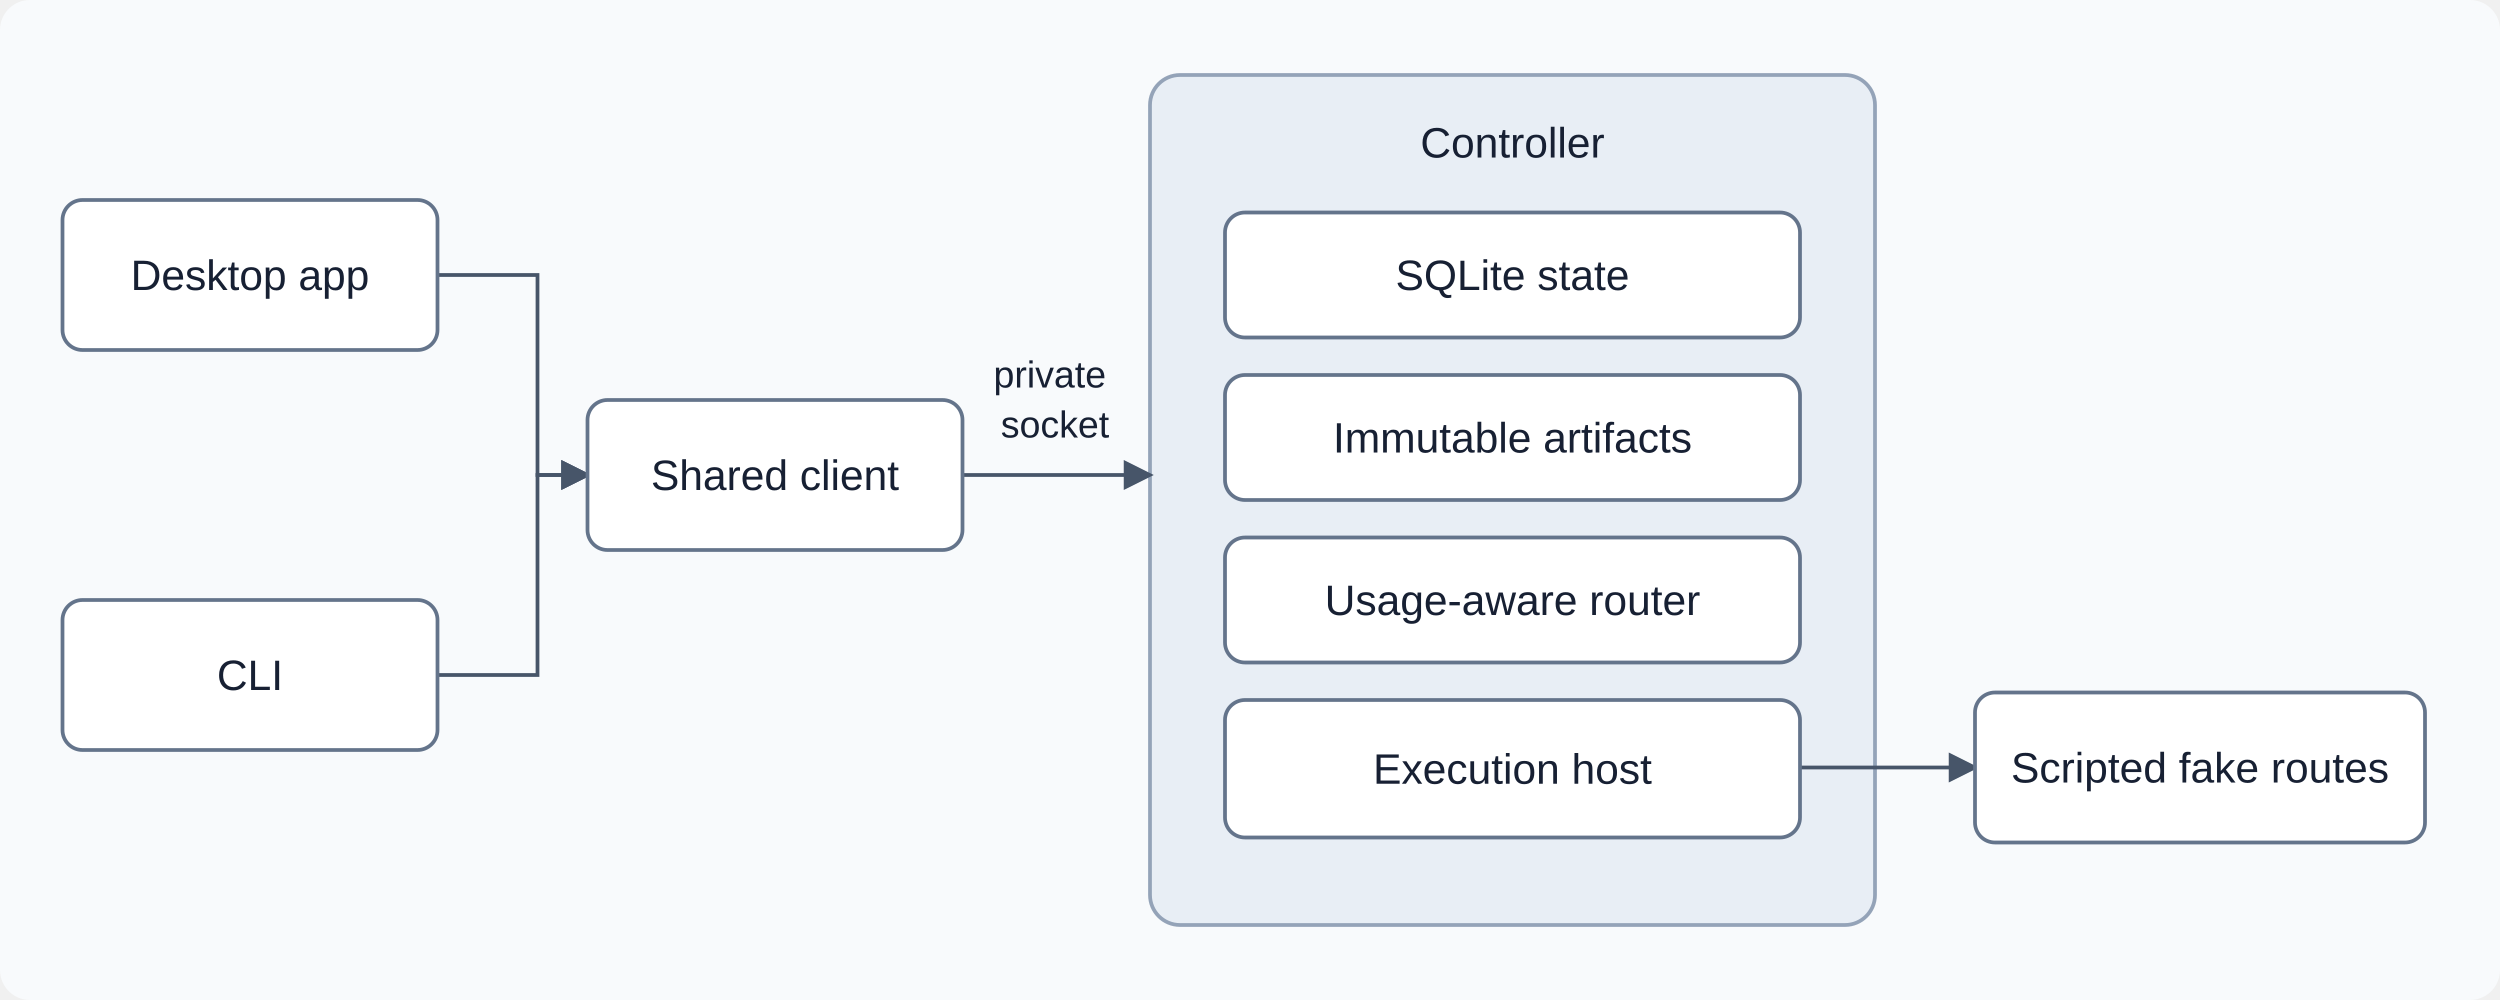
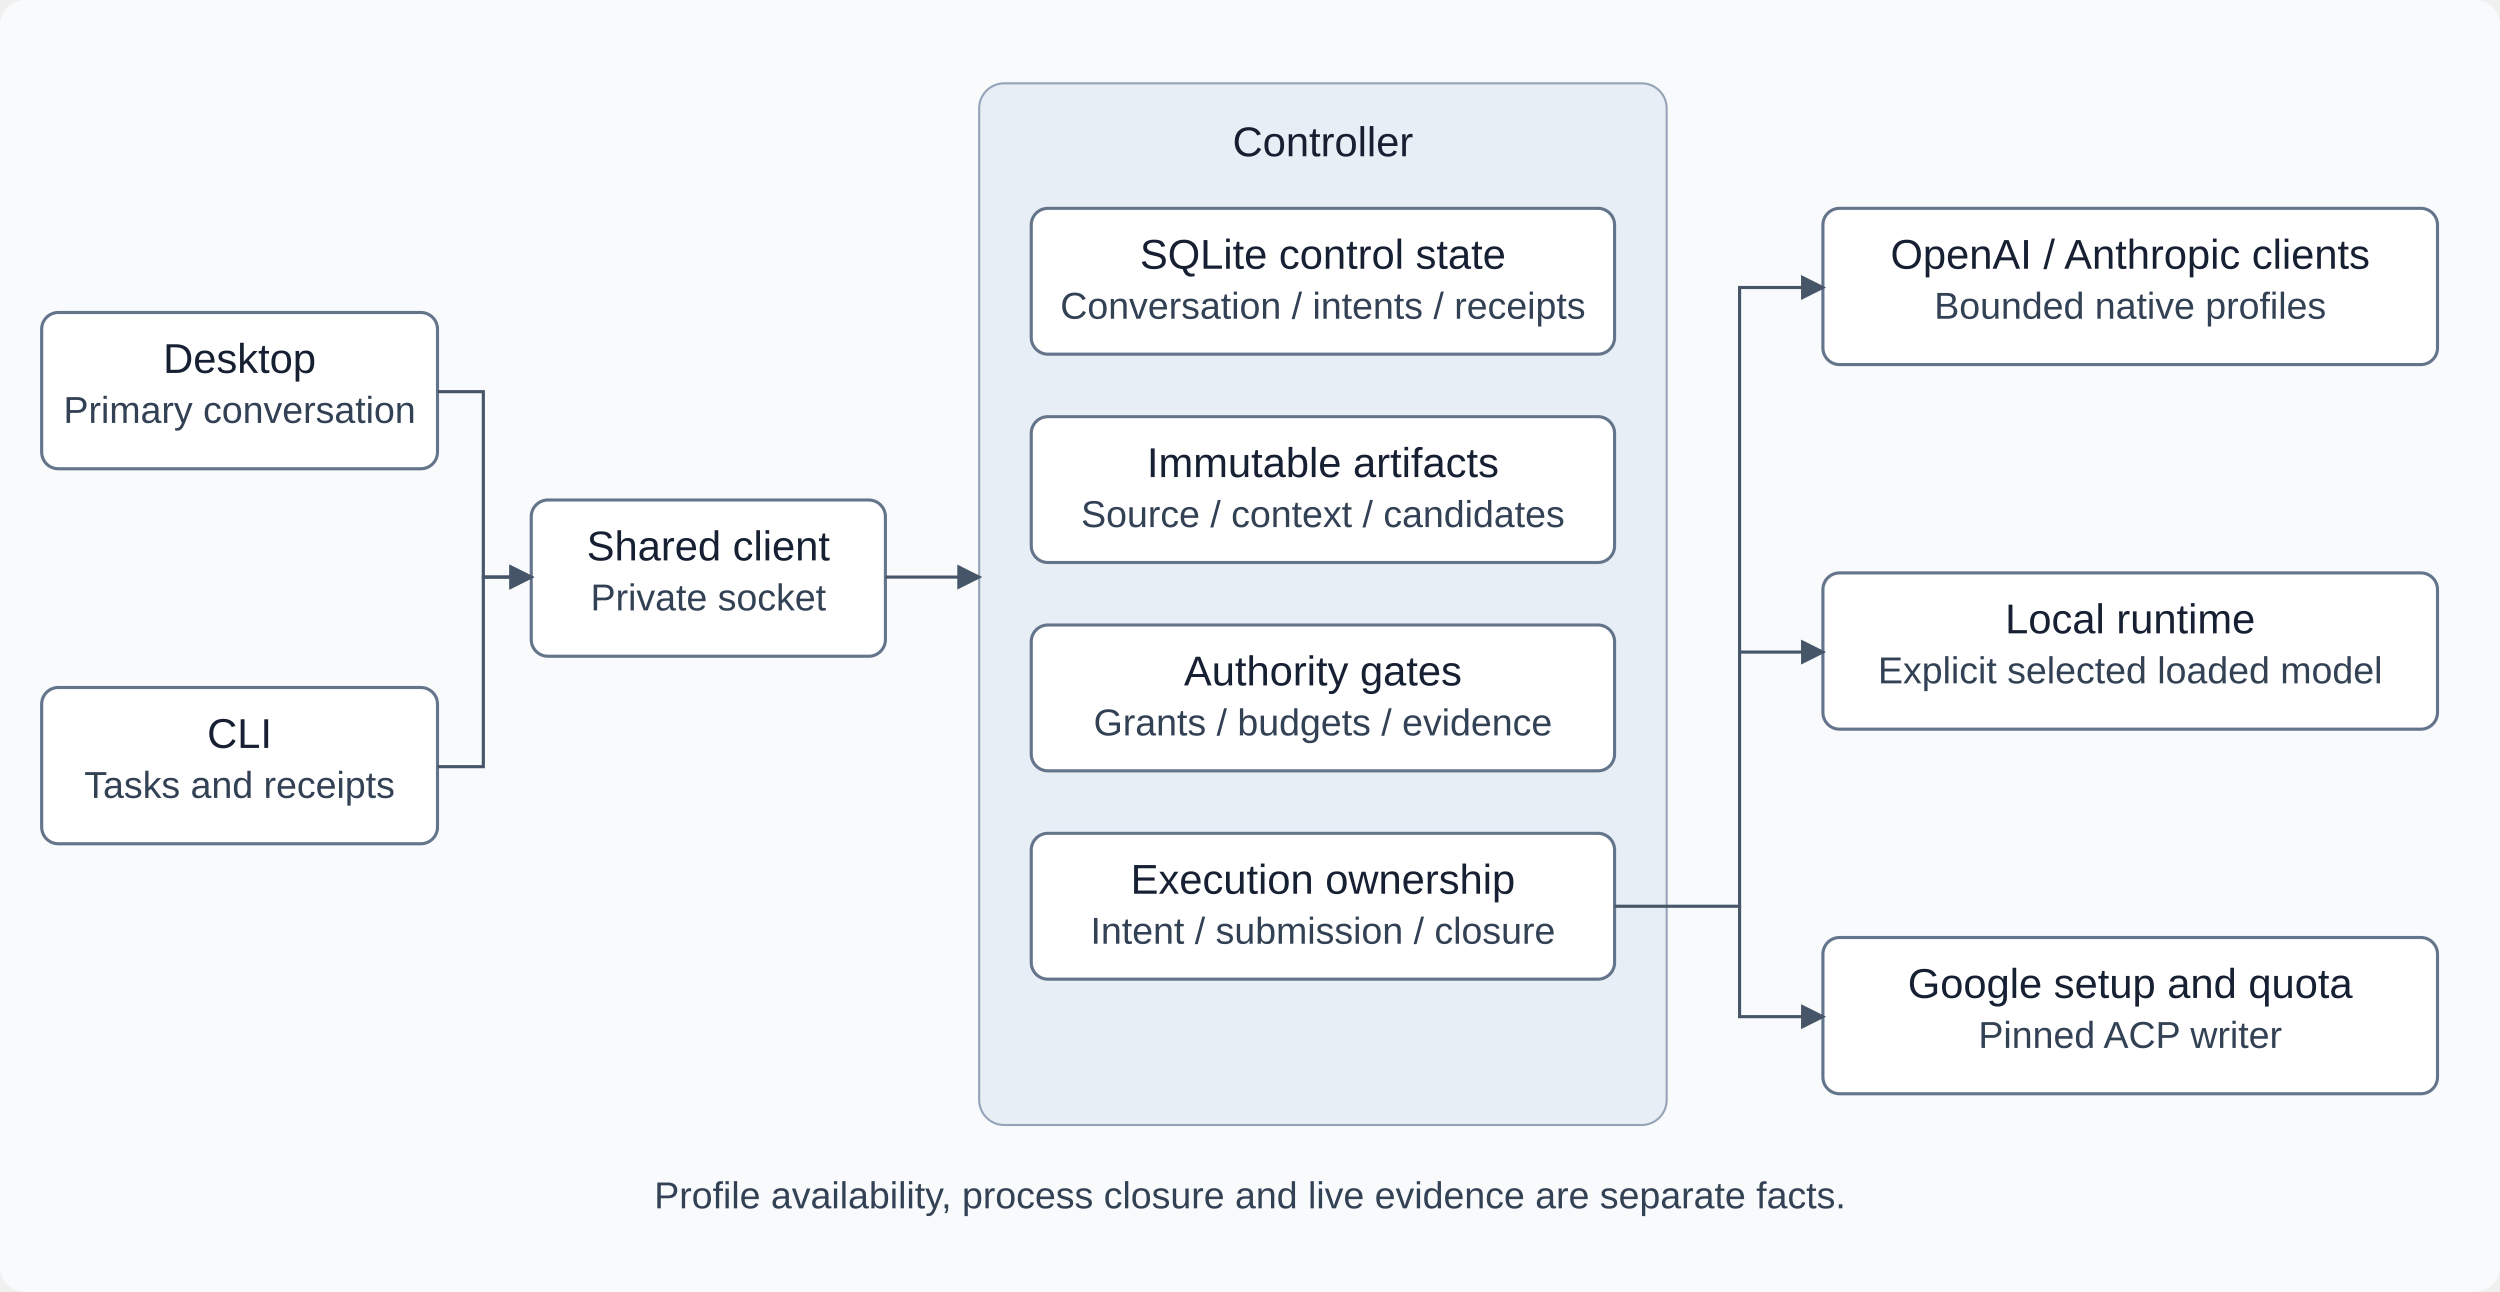
- <svg xmlns="http://www.w3.org/2000/svg" width="1000" height="400" viewBox="0 0 1000 400" role="img" aria-labelledby="title description">
+ <svg xmlns="http://www.w3.org/2000/svg" width="1200" height="620" viewBox="0 0 1200 620" role="img" aria-labelledby="title description">
  <defs>
    <marker id="arrow" markerWidth="8" markerHeight="8" refX="7" refY="4" orient="auto">
      <path d="M0 0 L8 4 L0 8 Z" fill="#475569" />
    </marker>
  </defs>
-   <style>
-     text { font-family: Arial, Helvetica, sans-serif; fill: #172033; font-size: 17px; }
-     .node { fill: #fff; stroke: #64748b; stroke-width: 1.5; }
-     .edge { fill: none; stroke: #475569; stroke-width: 1.5; marker-end: url(#arrow); }
-     .label { font-size: 15px; paint-order: stroke; stroke: #f8fafc; stroke-width: 5px; stroke-linejoin: round; }
-   </style>
-   <rect width="1000" height="400" rx="12" fill="#f8fafc" />
-   <rect x="460" y="30" width="290" height="340" rx="12" fill="#e8eef5" stroke="#94a3b8" stroke-width="1.5" />
-   <text x="605" y="63" text-anchor="middle">
-     <tspan x="605" dy="0">Controller</tspan>
-   </text>
-   <path class="edge" d="M175 110 H215 V190 H235" />
-   <path class="edge" d="M175 270 H215 V190 H235" />
-   <path class="edge" d="M385 190 H460" />
-   <path class="edge" d="M720 307 H790" />
-   <text x="422" y="155" text-anchor="middle" class="label">
-     <tspan x="422" dy="0">private</tspan>
-     <tspan x="422" dy="20">socket</tspan>
-   </text>
-   <rect class="node" x="25" y="80" width="150" height="60" rx="8" />
-   <text x="100.0" y="116.0" text-anchor="middle">
-     <tspan x="100.0" dy="0">Desktop app</tspan>
-   </text>
-   <rect class="node" x="25" y="240" width="150" height="60" rx="8" />
-   <text x="100.0" y="276.0" text-anchor="middle">
-     <tspan x="100.0" dy="0">CLI</tspan>
-   </text>
-   <rect class="node" x="235" y="160" width="150" height="60" rx="8" />
-   <text x="310.0" y="196.0" text-anchor="middle">
-     <tspan x="310.0" dy="0">Shared client</tspan>
-   </text>
-   <rect class="node" x="490" y="85" width="230" height="50" rx="8" />
-   <text x="605.0" y="116.0" text-anchor="middle">
-     <tspan x="605.0" dy="0">SQLite state</tspan>
-   </text>
-   <rect class="node" x="490" y="150" width="230" height="50" rx="8" />
-   <text x="605.0" y="181.0" text-anchor="middle">
-     <tspan x="605.0" dy="0">Immutable artifacts</tspan>
-   </text>
-   <rect class="node" x="490" y="215" width="230" height="50" rx="8" />
-   <text x="605.0" y="246.0" text-anchor="middle">
-     <tspan x="605.0" dy="0">Usage-aware router</tspan>
-   </text>
-   <rect class="node" x="490" y="280" width="230" height="55" rx="8" />
-   <text x="605.0" y="313.5" text-anchor="middle">
-     <tspan x="605.0" dy="0">Execution host</tspan>
-   </text>
-   <rect class="node" x="790" y="277" width="180" height="60" rx="8" />
-   <text x="880.0" y="313.0" text-anchor="middle">
-     <tspan x="880.0" dy="0">Scripted fake routes</tspan>
-   </text>
+   <style>text { font-family: Arial, Helvetica, sans-serif; fill: #172033; font-size: 20px; } .node { fill: #fff; stroke: #64748b; stroke-width: 1.5; } .edge { fill: none; stroke: #475569; stroke-width: 1.5; marker-end: url(#arrow); } .detail { font-size: 18px; fill: #334155; }</style>
+   <rect width="1200" height="620" rx="12" fill="#f8fafc" />
+   <rect x="470" y="40" width="330" height="500" rx="12" fill="#e8eef5" stroke="#94a3b8" />
+   <text x="635" y="75" text-anchor="middle">Controller</text>
+   <rect class="node" x="20" y="150" width="190" height="75" rx="8" />
+   <text x="115.0" y="179" text-anchor="middle">Desktop</text>
+   <text x="115.0" y="203" text-anchor="middle" class="detail">Primary conversation</text>
+   <rect class="node" x="20" y="330" width="190" height="75" rx="8" />
+   <text x="115.0" y="359" text-anchor="middle">CLI</text>
+   <text x="115.0" y="383" text-anchor="middle" class="detail">Tasks and receipts</text>
+   <rect class="node" x="255" y="240" width="170" height="75" rx="8" />
+   <text x="340.0" y="269" text-anchor="middle">Shared client</text>
+   <text x="340.0" y="293" text-anchor="middle" class="detail">Private socket</text>
+   <path class="edge" d="M210 188 H232 V277 H255" />
+   <path class="edge" d="M210 368 H232 V277 H255" />
+   <path class="edge" d="M425 277 H470" />
+   <rect class="node" x="495" y="100" width="280" height="70" rx="8" />
+   <text x="635.0" y="129" text-anchor="middle">SQLite control state</text>
+   <text x="635.0" y="153" text-anchor="middle" class="detail">Conversation / intents / receipts</text>
+   <rect class="node" x="495" y="200" width="280" height="70" rx="8" />
+   <text x="635.0" y="229" text-anchor="middle">Immutable artifacts</text>
+   <text x="635.0" y="253" text-anchor="middle" class="detail">Source / context / candidates</text>
+   <rect class="node" x="495" y="300" width="280" height="70" rx="8" />
+   <text x="635.0" y="329" text-anchor="middle">Authority gates</text>
+   <text x="635.0" y="353" text-anchor="middle" class="detail">Grants / budgets / evidence</text>
+   <rect class="node" x="495" y="400" width="280" height="70" rx="8" />
+   <text x="635.0" y="429" text-anchor="middle">Execution ownership</text>
+   <text x="635.0" y="453" text-anchor="middle" class="detail">Intent / submission / closure</text>
+   <rect class="node" x="875" y="100" width="295" height="75" rx="8" />
+   <text x="1022.5" y="129" text-anchor="middle">OpenAI / Anthropic clients</text>
+   <text x="1022.5" y="153" text-anchor="middle" class="detail">Bounded native profiles</text>
+   <rect class="node" x="875" y="275" width="295" height="75" rx="8" />
+   <text x="1022.5" y="304" text-anchor="middle">Local runtime</text>
+   <text x="1022.5" y="328" text-anchor="middle" class="detail">Explicit selected loaded model</text>
+   <rect class="node" x="875" y="450" width="295" height="75" rx="8" />
+   <text x="1022.5" y="479" text-anchor="middle">Google setup and quota</text>
+   <text x="1022.5" y="503" text-anchor="middle" class="detail">Pinned ACP writer</text>
+   <path class="edge" d="M775 435 H835 V138 H875" />
+   <path class="edge" d="M835 313 H875" />
+   <path class="edge" d="M835 435 V488 H875" />
+   <text x="600" y="580" text-anchor="middle" class="detail">Profile availability, process closure and live evidence are separate facts.</text>
</svg>
